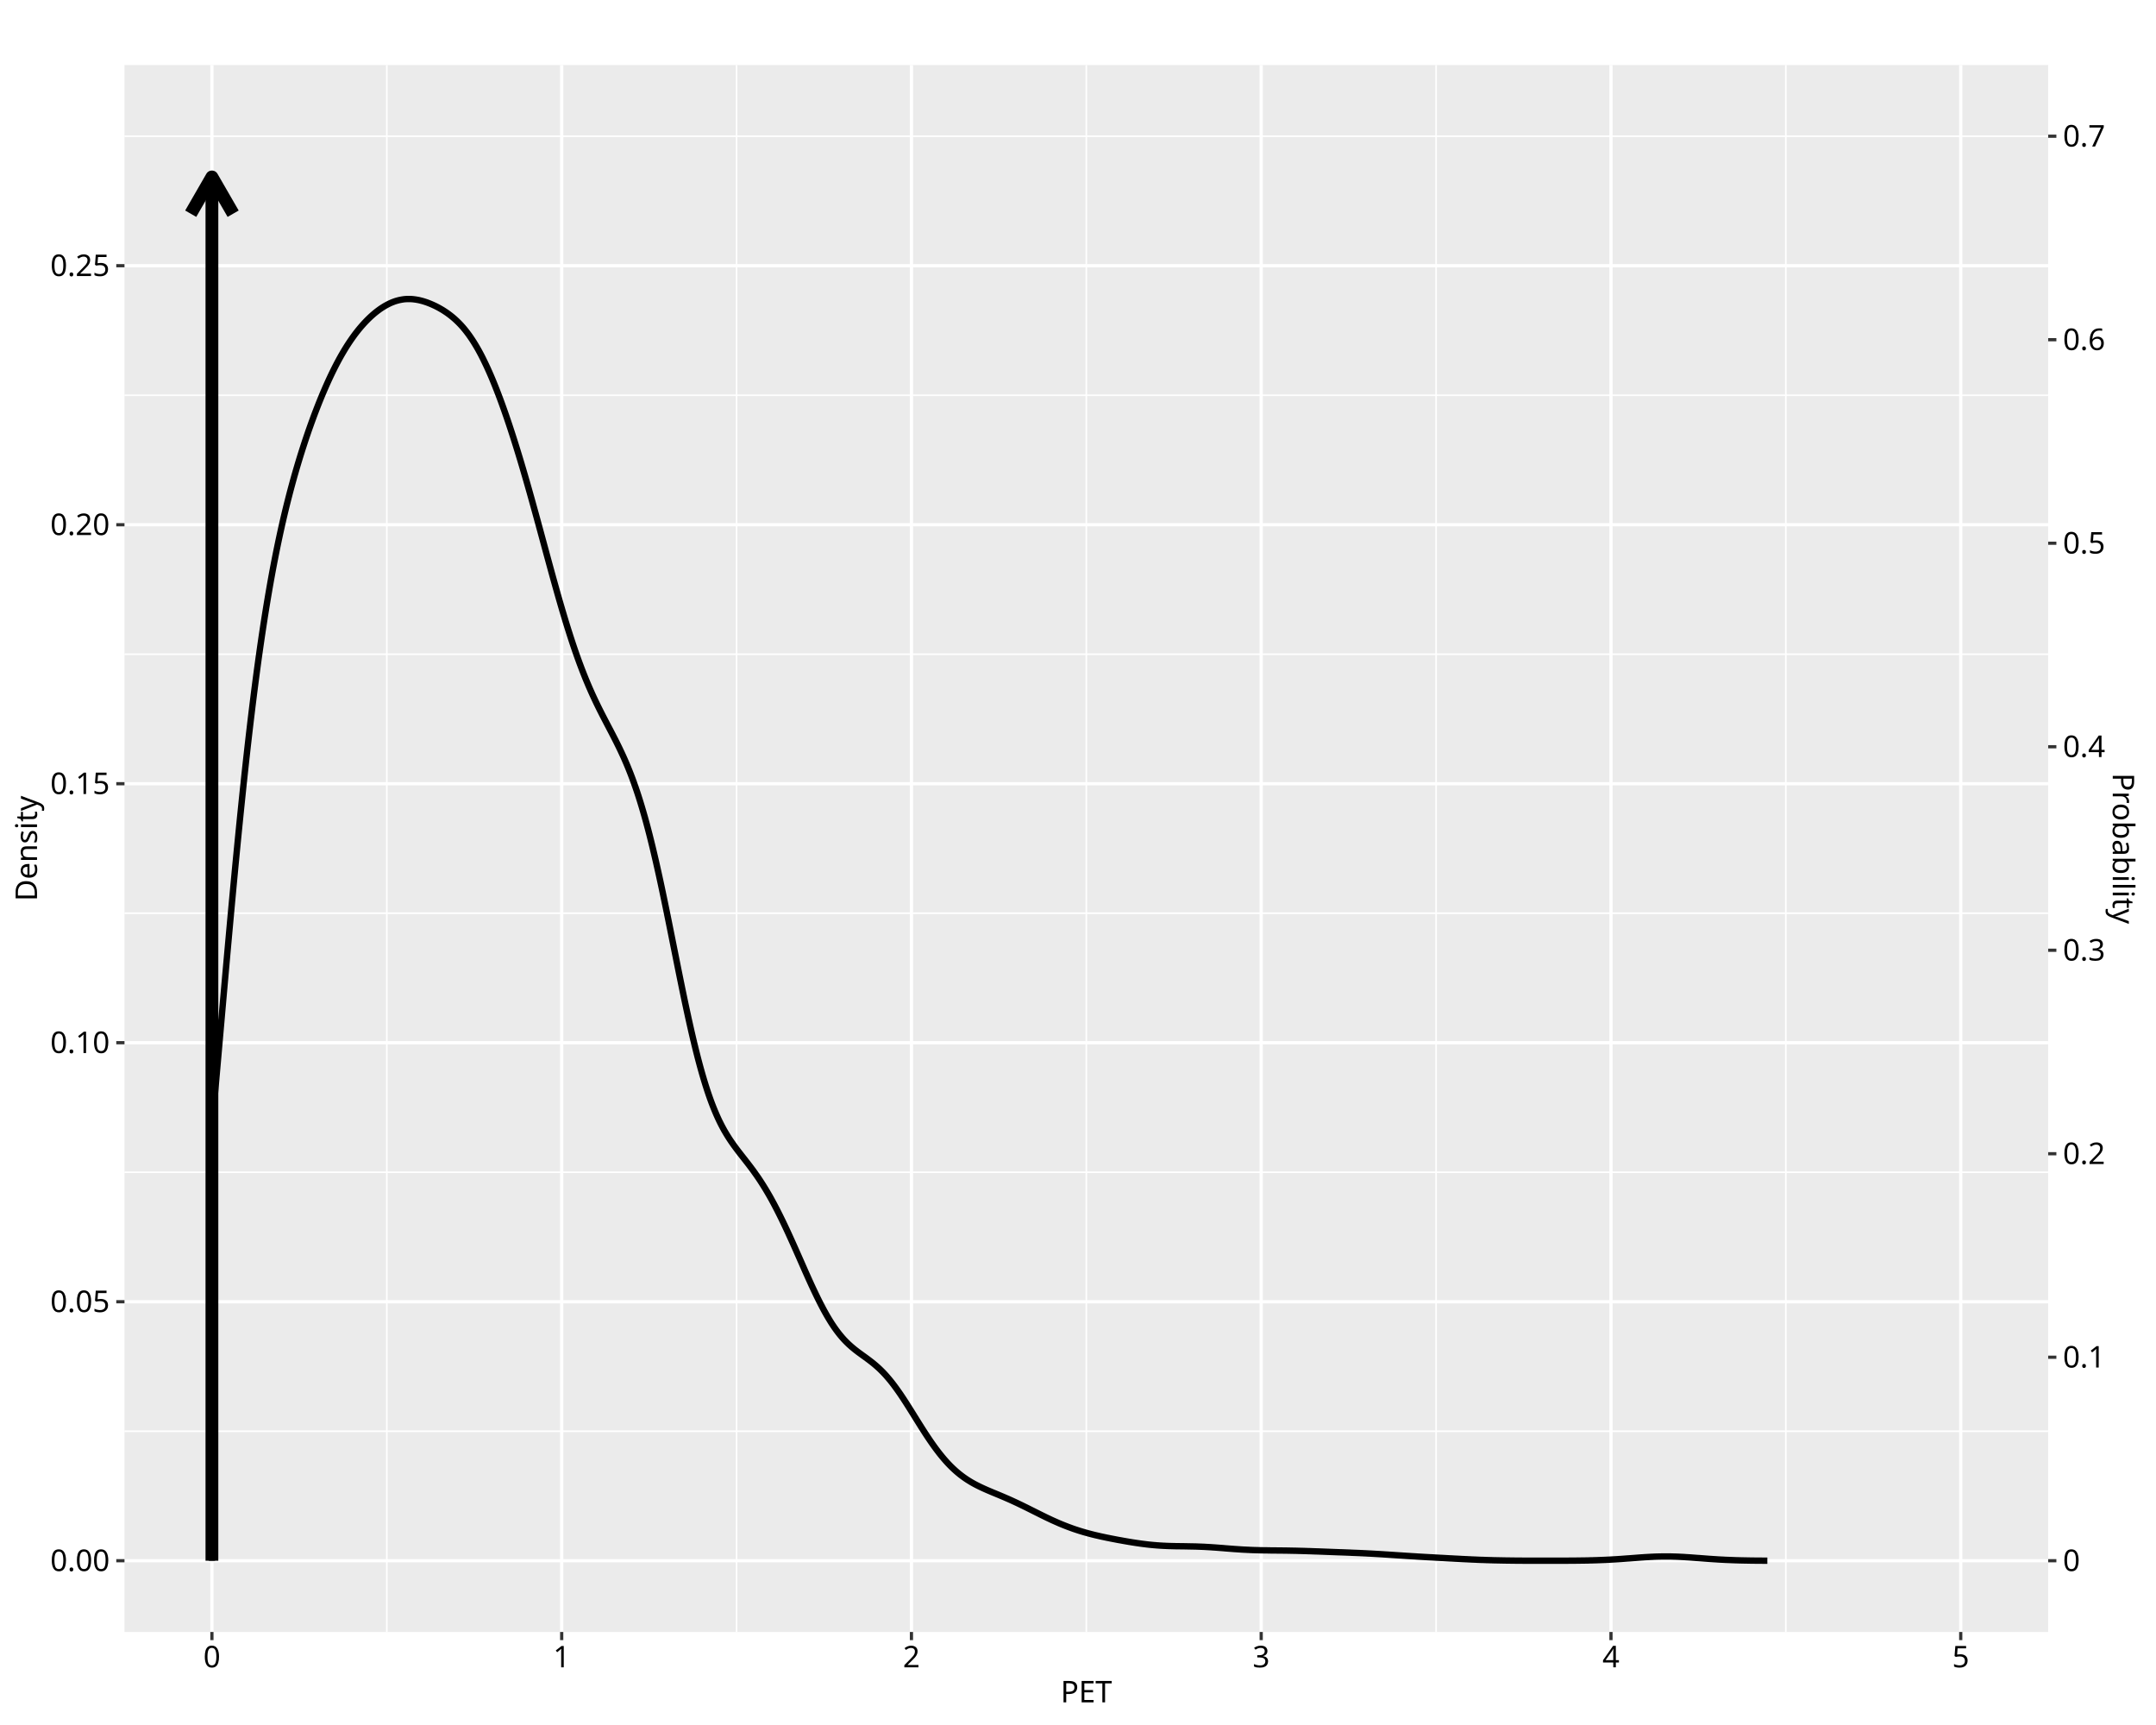
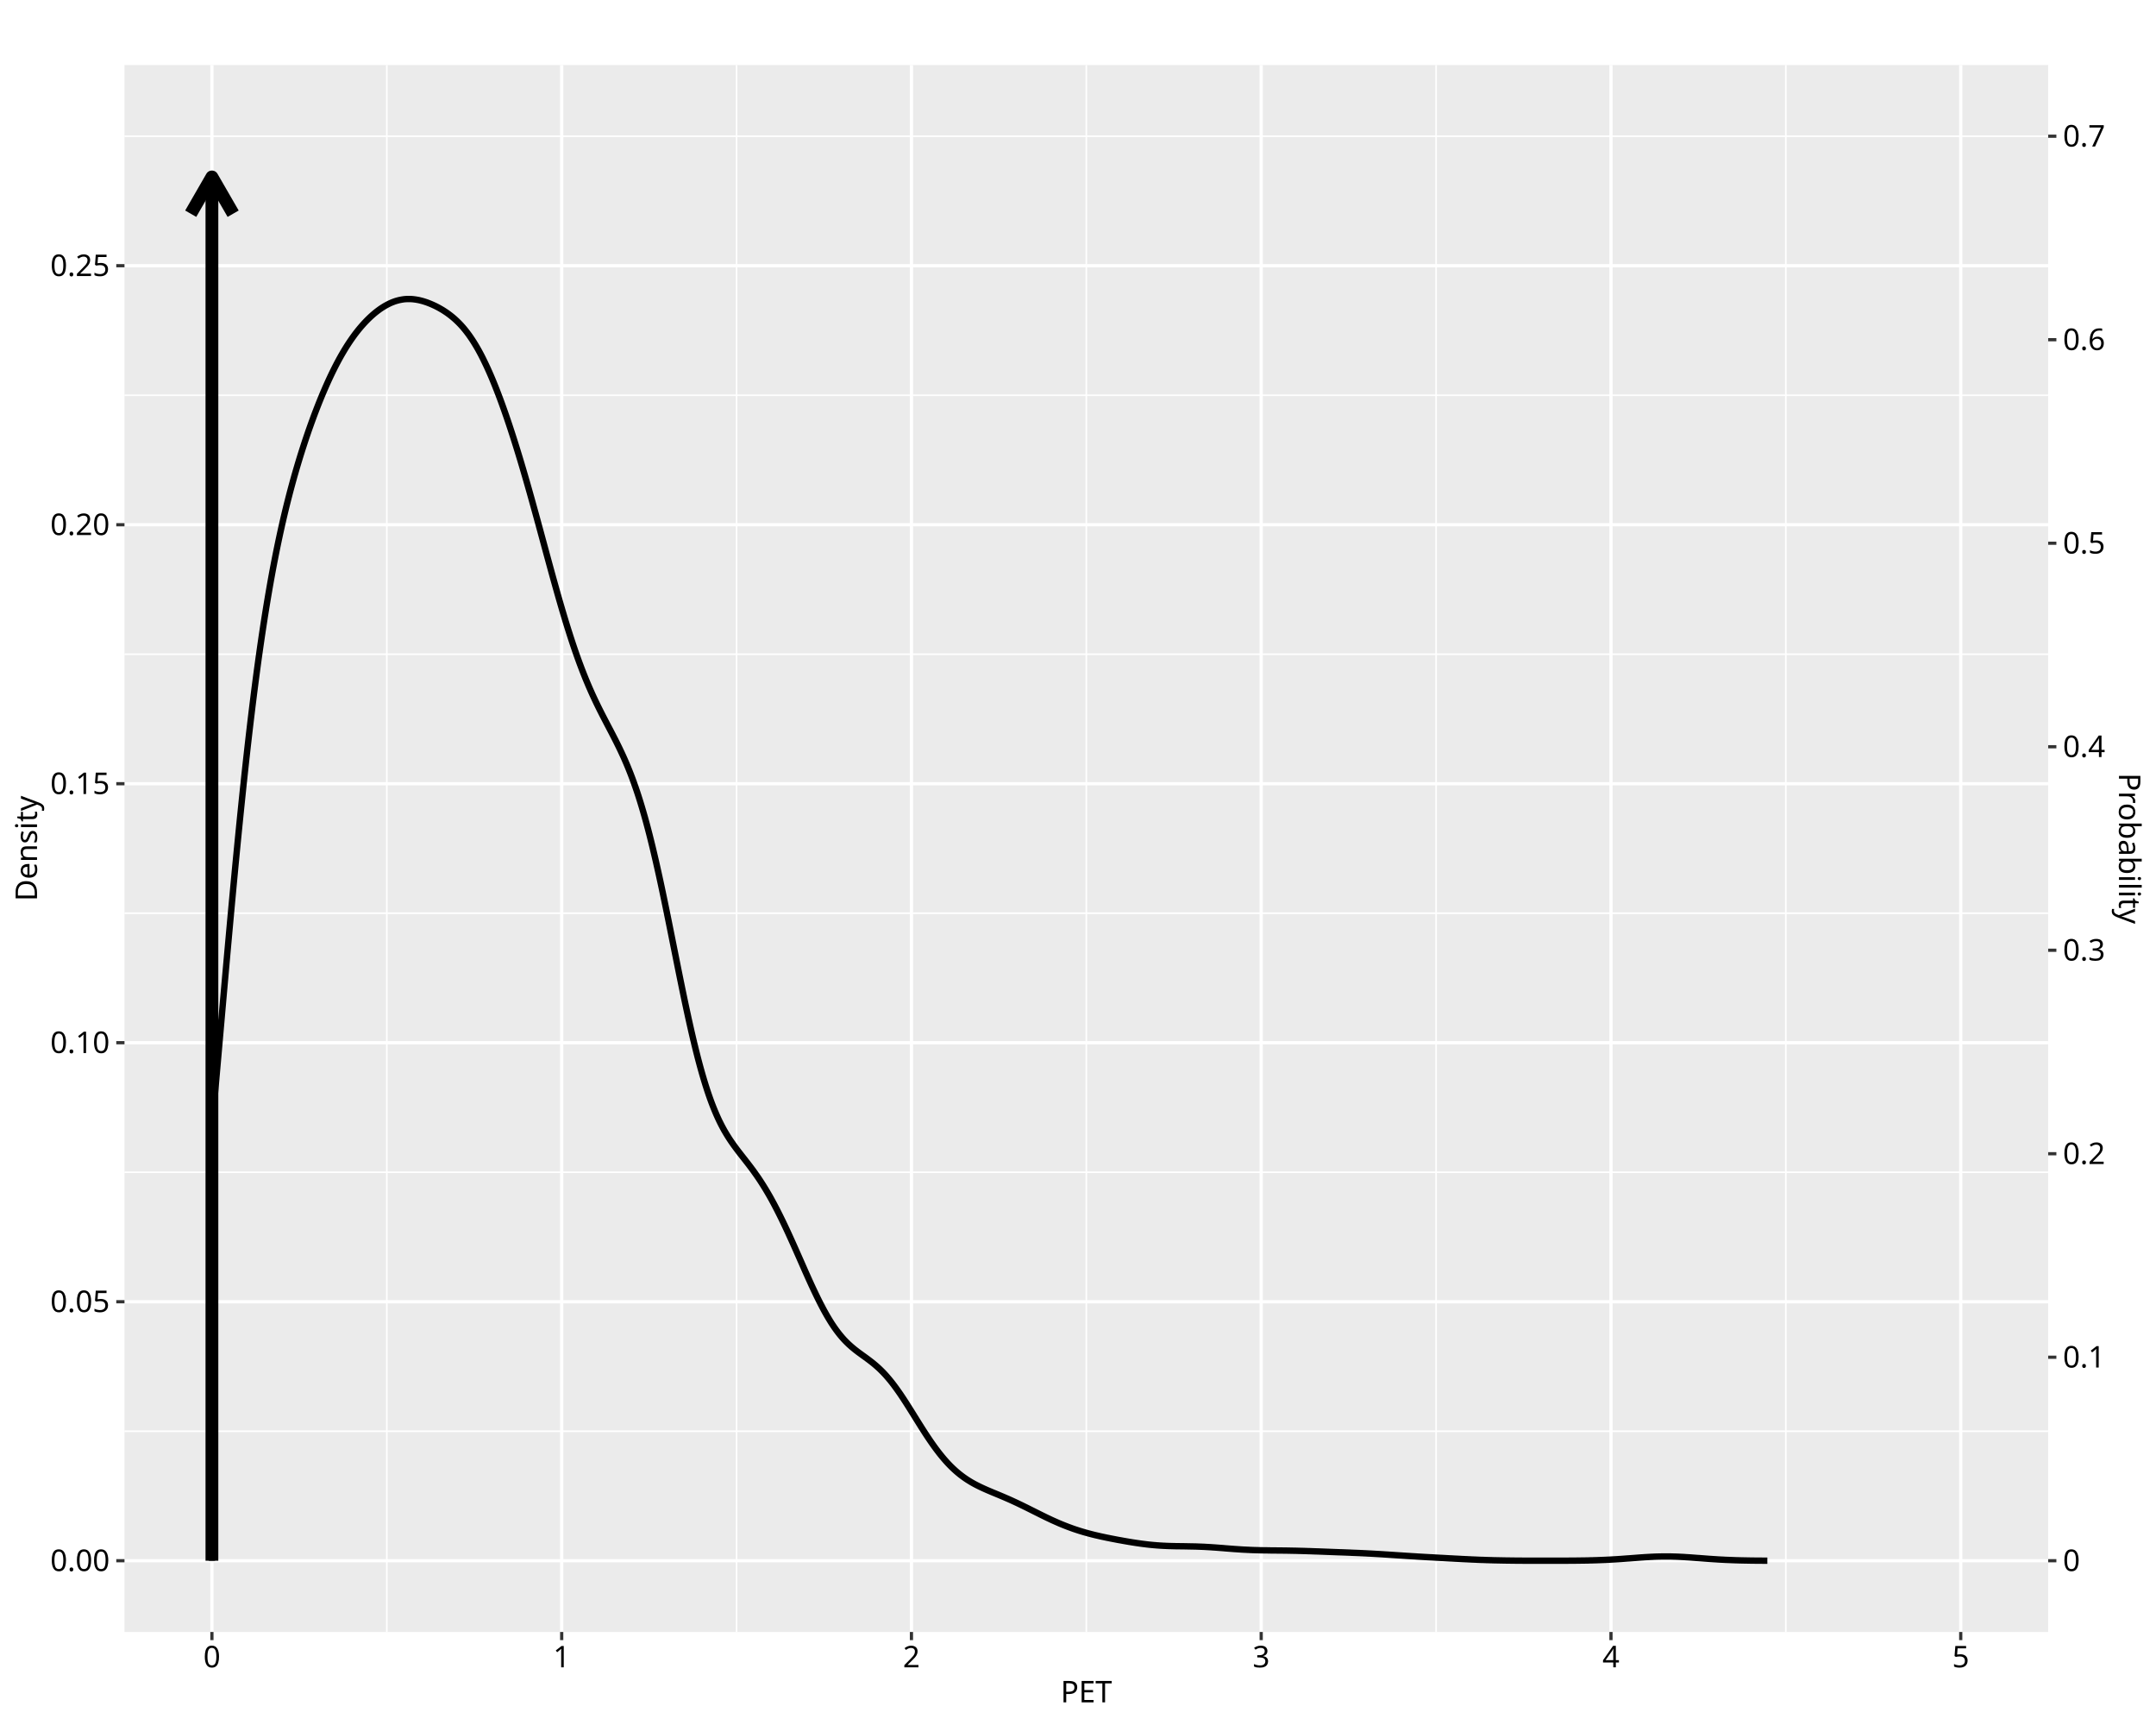
<svg xmlns="http://www.w3.org/2000/svg" class="svglite" data-engine-version="2.0" width="720.00pt" height="576.00pt" viewBox="0 0 720.00 576.00">
  <defs>
    <style type="text/css">
    .svglite line, .svglite polyline, .svglite polygon, .svglite path, .svglite rect, .svglite circle {
      fill: none;
      stroke: #000000;
      stroke-linecap: round;
      stroke-linejoin: round;
      stroke-miterlimit: 10.00;
    }
  </style>
  </defs>
  <rect width="100%" height="100%" style="stroke: none; fill: #FFFFFF;" />
  <defs>
    <clipPath id="cpMC4wMHw3MjAuMDB8MC4wMHw1NzYuMDA=">
      <rect x="0.00" y="0.00" width="720.00" height="576.00" />
    </clipPath>
  </defs>
  <g clip-path="url(#cpMC4wMHw3MjAuMDB8MC4wMHw1NzYuMDA=)">
    <rect x="0.00" y="0.00" width="720.00" height="576.00" style="stroke-width: 1.07; stroke: #FFFFFF; fill: #FFFFFF;" />
  </g>
  <defs>
    <clipPath id="cpNDEuNTd8NjgzLjk5fDIxLjcxfDU0NC45Mw==">
      <rect x="41.57" y="21.71" width="642.42" height="523.22" />
    </clipPath>
  </defs>
  <g clip-path="url(#cpNDEuNTd8NjgzLjk5fDIxLjcxfDU0NC45Mw==)">
    <rect x="41.57" y="21.71" width="642.42" height="523.22" style="stroke-width: 1.07; stroke: none; fill: #EBEBEB;" />
    <polyline points="41.57,477.91 683.99,477.91 " style="stroke-width: 0.53; stroke: #FFFFFF; stroke-linecap: butt;" />
    <polyline points="41.57,391.43 683.99,391.43 " style="stroke-width: 0.53; stroke: #FFFFFF; stroke-linecap: butt;" />
    <polyline points="41.57,304.94 683.99,304.94 " style="stroke-width: 0.53; stroke: #FFFFFF; stroke-linecap: butt;" />
    <polyline points="41.57,218.46 683.99,218.46 " style="stroke-width: 0.53; stroke: #FFFFFF; stroke-linecap: butt;" />
    <polyline points="41.57,131.97 683.99,131.97 " style="stroke-width: 0.53; stroke: #FFFFFF; stroke-linecap: butt;" />
    <polyline points="41.57,45.49 683.99,45.49 " style="stroke-width: 0.53; stroke: #FFFFFF; stroke-linecap: butt;" />
    <polyline points="129.17,544.93 129.17,21.71 " style="stroke-width: 0.53; stroke: #FFFFFF; stroke-linecap: butt;" />
    <polyline points="245.98,544.93 245.98,21.71 " style="stroke-width: 0.53; stroke: #FFFFFF; stroke-linecap: butt;" />
    <polyline points="362.78,544.93 362.78,21.71 " style="stroke-width: 0.53; stroke: #FFFFFF; stroke-linecap: butt;" />
    <polyline points="479.58,544.93 479.58,21.71 " style="stroke-width: 0.53; stroke: #FFFFFF; stroke-linecap: butt;" />
    <polyline points="596.39,544.93 596.39,21.71 " style="stroke-width: 0.53; stroke: #FFFFFF; stroke-linecap: butt;" />
    <polyline points="41.57,521.15 683.99,521.15 " style="stroke-width: 1.07; stroke: #FFFFFF; stroke-linecap: butt;" />
    <polyline points="41.57,434.67 683.99,434.67 " style="stroke-width: 1.07; stroke: #FFFFFF; stroke-linecap: butt;" />
    <polyline points="41.57,348.18 683.99,348.18 " style="stroke-width: 1.07; stroke: #FFFFFF; stroke-linecap: butt;" />
    <polyline points="41.57,261.70 683.99,261.70 " style="stroke-width: 1.07; stroke: #FFFFFF; stroke-linecap: butt;" />
    <polyline points="41.57,175.22 683.99,175.22 " style="stroke-width: 1.07; stroke: #FFFFFF; stroke-linecap: butt;" />
    <polyline points="41.57,88.73 683.99,88.73 " style="stroke-width: 1.07; stroke: #FFFFFF; stroke-linecap: butt;" />
    <polyline points="70.77,544.93 70.77,21.71 " style="stroke-width: 1.07; stroke: #FFFFFF; stroke-linecap: butt;" />
    <polyline points="187.58,544.93 187.58,21.71 " style="stroke-width: 1.07; stroke: #FFFFFF; stroke-linecap: butt;" />
    <polyline points="304.38,544.93 304.38,21.71 " style="stroke-width: 1.07; stroke: #FFFFFF; stroke-linecap: butt;" />
    <polyline points="421.18,544.93 421.18,21.71 " style="stroke-width: 1.07; stroke: #FFFFFF; stroke-linecap: butt;" />
    <polyline points="537.99,544.93 537.99,21.71 " style="stroke-width: 1.07; stroke: #FFFFFF; stroke-linecap: butt;" />
    <polyline points="654.79,544.93 654.79,21.71 " style="stroke-width: 1.07; stroke: #FFFFFF; stroke-linecap: butt;" />
    <polyline points="70.77,521.15 70.77,376.66 71.29,370.81 71.81,364.92 72.33,359.01 72.85,353.08 73.37,347.15 73.89,341.21 74.41,335.29 74.93,329.39 75.45,323.52 75.97,317.69 76.49,311.92 77.01,306.20 77.53,300.54 78.05,294.96 78.57,289.46 79.09,284.05 79.61,278.74 80.13,273.52 80.65,268.41 81.17,263.40 81.69,258.50 82.21,253.71 82.73,249.05 83.25,244.51 83.77,240.10 84.29,235.80 84.81,231.62 85.33,227.56 85.85,223.62 86.37,219.79 86.89,216.10 87.41,212.53 87.93,209.07 88.45,205.71 88.97,202.47 89.49,199.33 90.01,196.29 90.53,193.35 91.05,190.51 91.57,187.77 92.09,185.12 92.61,182.55 93.13,180.06 93.65,177.65 94.17,175.31 94.69,173.04 95.21,170.84 95.73,168.71 96.25,166.64 96.77,164.62 97.29,162.66 97.81,160.75 98.33,158.88 98.85,157.07 99.37,155.30 99.89,153.57 100.41,151.88 100.93,150.23 101.45,148.62 101.97,147.03 102.49,145.49 103.01,143.97 103.53,142.49 104.05,141.04 104.57,139.62 105.09,138.22 105.61,136.86 106.13,135.52 106.65,134.21 107.17,132.93 107.69,131.67 108.21,130.45 108.73,129.25 109.25,128.08 109.77,126.93 110.29,125.81 110.81,124.72 111.33,123.66 111.85,122.62 112.37,121.61 112.89,120.63 113.41,119.67 113.93,118.74 114.45,117.84 114.97,116.96 115.49,116.11 116.01,115.29 116.53,114.49 117.05,113.72 117.57,112.97 118.09,112.24 118.61,111.53 119.13,110.86 119.65,110.20 120.17,109.57 120.69,108.96 121.21,108.37 121.73,107.80 122.25,107.25 122.77,106.72 123.29,106.21 123.81,105.72 124.33,105.25 124.85,104.80 125.37,104.37 125.89,103.96 126.41,103.57 126.93,103.19 127.45,102.84 127.97,102.51 128.49,102.19 129.01,101.90 129.53,101.62 130.05,101.36 130.57,101.12 131.09,100.91 131.61,100.71 132.13,100.53 132.65,100.38 133.17,100.24 133.69,100.13 134.21,100.03 134.73,99.95 135.25,99.89 135.77,99.86 136.29,99.84 136.81,99.84 137.33,99.86 137.85,99.90 138.37,99.96 138.89,100.03 139.41,100.12 139.93,100.22 140.45,100.35 140.97,100.48 141.49,100.63 142.01,100.80 142.53,100.97 143.05,101.17 143.57,101.37 144.09,101.59 144.61,101.82 145.13,102.06 145.65,102.31 146.17,102.58 146.69,102.86 147.21,103.16 147.73,103.46 148.25,103.79 148.77,104.13 149.29,104.48 149.81,104.86 150.33,105.25 150.85,105.66 151.37,106.09 151.89,106.54 152.41,107.02 152.93,107.52 153.45,108.04 153.97,108.59 154.49,109.17 155.01,109.78 155.53,110.42 156.05,111.09 156.57,111.79 157.09,112.53 157.61,113.30 158.13,114.10 158.65,114.94 159.17,115.81 159.69,116.71 160.21,117.66 160.73,118.64 161.25,119.66 161.76,120.71 162.28,121.79 162.80,122.91 163.32,124.06 163.84,125.25 164.36,126.47 164.88,127.73 165.40,129.02 165.92,130.34 166.44,131.69 166.96,133.06 167.48,134.47 168.00,135.91 168.52,137.38 169.04,138.87 169.56,140.39 170.08,141.94 170.60,143.52 171.12,145.12 171.64,146.74 172.16,148.39 172.68,150.06 173.20,151.76 173.72,153.47 174.24,155.21 174.76,156.97 175.28,158.75 175.80,160.55 176.32,162.37 176.84,164.20 177.36,166.05 177.88,167.92 178.40,169.80 178.92,171.68 179.44,173.58 179.96,175.49 180.48,177.40 181.00,179.32 181.52,181.24 182.04,183.16 182.56,185.08 183.08,186.99 183.60,188.90 184.12,190.80 184.64,192.69 185.16,194.56 185.68,196.42 186.20,198.27 186.72,200.09 187.24,201.89 187.76,203.67 188.28,205.42 188.80,207.15 189.32,208.84 189.84,210.51 190.36,212.14 190.88,213.74 191.40,215.31 191.92,216.85 192.44,218.35 192.96,219.81 193.48,221.24 194.00,222.63 194.52,223.99 195.04,225.31 195.56,226.61 196.08,227.86 196.60,229.09 197.12,230.28 197.64,231.45 198.16,232.59 198.68,233.70 199.20,234.79 199.72,235.86 200.24,236.91 200.76,237.94 201.28,238.96 201.80,239.96 202.32,240.96 202.84,241.96 203.36,242.95 203.88,243.94 204.40,244.94 204.92,245.95 205.44,246.96 205.96,248.00 206.48,249.05 207.00,250.12 207.52,251.22 208.04,252.34 208.56,253.50 209.08,254.70 209.60,255.93 210.12,257.21 210.64,258.53 211.16,259.90 211.68,261.32 212.20,262.79 212.72,264.31 213.24,265.90 213.76,267.54 214.28,269.25 214.80,271.01 215.32,272.83 215.84,274.71 216.36,276.66 216.88,278.66 217.40,280.74 217.92,282.86 218.44,285.05 218.96,287.28 219.48,289.57 220.00,291.91 220.52,294.29 221.04,296.72 221.56,299.19 222.08,301.69 222.60,304.22 223.12,306.78 223.64,309.36 224.16,311.95 224.68,314.55 225.20,317.15 225.72,319.75 226.24,322.35 226.76,324.93 227.28,327.50 227.80,330.04 228.32,332.55 228.84,335.03 229.36,337.46 229.88,339.85 230.40,342.19 230.92,344.49 231.44,346.72 231.96,348.90 232.48,351.01 233.00,353.06 233.52,355.04 234.04,356.95 234.56,358.78 235.08,360.55 235.60,362.25 236.12,363.87 236.64,365.43 237.16,366.91 237.68,368.32 238.20,369.66 238.72,370.94 239.24,372.16 239.76,373.32 240.28,374.42 240.80,375.46 241.32,376.45 241.84,377.40 242.36,378.29 242.88,379.15 243.40,379.98 243.92,380.77 244.44,381.53 244.96,382.27 245.48,382.98 246.00,383.68 246.52,384.37 247.04,385.04 247.56,385.71 248.08,386.37 248.60,387.03 249.12,387.70 249.64,388.36 250.16,389.04 250.68,389.73 251.20,390.42 251.72,391.13 252.24,391.86 252.76,392.60 253.28,393.35 253.80,394.13 254.32,394.93 254.84,395.75 255.36,396.59 255.88,397.44 256.40,398.32 256.92,399.22 257.44,400.14 257.96,401.09 258.48,402.05 259.00,403.04 259.52,404.04 260.04,405.07 260.56,406.11 261.08,407.17 261.60,408.24 262.12,409.34 262.64,410.44 263.16,411.56 263.68,412.70 264.20,413.84 264.72,414.99 265.24,416.16 265.76,417.32 266.28,418.50 266.80,419.67 267.32,420.85 267.84,422.03 268.36,423.21 268.87,424.38 269.39,425.54 269.91,426.70 270.43,427.85 270.95,428.99 271.47,430.11 271.99,431.21 272.51,432.30 273.03,433.37 273.55,434.42 274.07,435.44 274.59,436.44 275.11,437.42 275.63,438.36 276.15,439.28 276.67,440.16 277.19,441.02 277.71,441.85 278.23,442.64 278.75,443.40 279.27,444.13 279.79,444.82 280.31,445.49 280.83,446.12 281.35,446.73 281.87,447.31 282.39,447.85 282.91,448.37 283.43,448.87 283.95,449.34 284.47,449.80 284.99,450.23 285.51,450.66 286.03,451.06 286.55,451.46 287.07,451.84 287.59,452.22 288.11,452.60 288.63,452.97 289.15,453.35 289.67,453.73 290.19,454.12 290.71,454.52 291.23,454.92 291.75,455.34 292.27,455.78 292.79,456.23 293.31,456.69 293.83,457.18 294.35,457.69 294.87,458.21 295.39,458.76 295.91,459.33 296.43,459.93 296.95,460.54 297.47,461.17 297.99,461.83 298.51,462.51 299.03,463.21 299.55,463.93 300.07,464.66 300.59,465.41 301.11,466.18 301.63,466.96 302.15,467.76 302.67,468.56 303.19,469.38 303.71,470.20 304.23,471.03 304.75,471.86 305.27,472.70 305.79,473.53 306.31,474.37 306.83,475.20 307.35,476.03 307.87,476.85 308.39,477.66 308.91,478.47 309.43,479.27 309.95,480.05 310.47,480.82 310.99,481.58 311.51,482.32 312.03,483.05 312.55,483.76 313.07,484.45 313.59,485.13 314.11,485.78 314.63,486.42 315.15,487.04 315.67,487.64 316.19,488.22 316.71,488.78 317.23,489.32 317.75,489.84 318.27,490.34 318.79,490.82 319.31,491.29 319.83,491.73 320.35,492.16 320.87,492.57 321.39,492.96 321.91,493.34 322.43,493.70 322.95,494.05 323.47,494.38 323.99,494.70 324.51,495.01 325.03,495.30 325.55,495.59 326.07,495.86 326.59,496.12 327.11,496.38 327.63,496.63 328.15,496.87 328.67,497.11 329.19,497.34 329.71,497.57 330.23,497.79 330.75,498.01 331.27,498.23 331.79,498.45 332.31,498.66 332.83,498.88 333.35,499.09 333.87,499.31 334.39,499.53 334.91,499.75 335.43,499.97 335.95,500.20 336.47,500.42 336.99,500.65 337.51,500.88 338.03,501.12 338.55,501.36 339.07,501.60 339.59,501.84 340.11,502.09 340.63,502.34 341.15,502.59 341.67,502.84 342.19,503.10 342.71,503.35 343.23,503.61 343.75,503.87 344.27,504.13 344.79,504.39 345.31,504.65 345.83,504.91 346.35,505.17 346.87,505.43 347.39,505.69 347.91,505.95 348.43,506.20 348.95,506.46 349.47,506.71 349.99,506.96 350.51,507.20 351.03,507.45 351.55,507.69 352.07,507.92 352.59,508.15 353.11,508.38 353.63,508.61 354.15,508.83 354.67,509.04 355.19,509.25 355.71,509.46 356.23,509.66 356.75,509.86 357.27,510.05 357.79,510.24 358.31,510.43 358.83,510.61 359.35,510.78 359.87,510.95 360.39,511.12 360.91,511.28 361.43,511.44 361.95,511.59 362.47,511.74 362.99,511.88 363.51,512.03 364.03,512.16 364.55,512.30 365.07,512.43 365.59,512.56 366.11,512.68 366.63,512.80 367.15,512.92 367.67,513.04 368.19,513.15 368.71,513.26 369.23,513.37 369.75,513.48 370.27,513.58 370.79,513.69 371.31,513.79 371.83,513.89 372.35,513.99 372.87,514.09 373.39,514.19 373.91,514.28 374.43,514.37 374.95,514.47 375.47,514.56 375.99,514.65 376.50,514.74 377.02,514.83 377.54,514.91 378.06,515.00 378.58,515.08 379.10,515.16 379.62,515.24 380.14,515.31 380.66,515.39 381.18,515.46 381.70,515.53 382.22,515.59 382.74,515.66 383.26,515.72 383.78,515.78 384.30,515.83 384.82,515.88 385.34,515.93 385.86,515.97 386.38,516.02 386.90,516.05 387.42,516.09 387.94,516.12 388.46,516.15 388.98,516.17 389.50,516.20 390.02,516.22 390.54,516.24 391.06,516.25 391.58,516.26 392.10,516.28 392.62,516.29 393.14,516.30 393.66,516.30 394.18,516.31 394.70,516.32 395.22,516.32 395.74,516.33 396.26,516.34 396.78,516.35 397.30,516.36 397.82,516.37 398.34,516.38 398.86,516.39 399.38,516.40 399.90,516.42 400.42,516.44 400.94,516.46 401.46,516.48 401.98,516.50 402.50,516.53 403.02,516.56 403.54,516.59 404.06,516.62 404.58,516.65 405.10,516.69 405.62,516.72 406.14,516.76 406.66,516.80 407.18,516.84 407.70,516.88 408.22,516.92 408.74,516.96 409.26,517.01 409.78,517.05 410.30,517.09 410.82,517.13 411.34,517.17 411.86,517.21 412.38,517.25 412.90,517.28 413.42,517.32 413.94,517.35 414.46,517.39 414.98,517.42 415.50,517.45 416.02,517.47 416.54,517.50 417.06,517.52 417.58,517.55 418.10,517.57 418.62,517.59 419.14,517.60 419.66,517.62 420.18,517.63 420.70,517.65 421.22,517.66 421.74,517.67 422.26,517.68 422.78,517.68 423.30,517.69 423.82,517.70 424.34,517.71 424.86,517.71 425.38,517.72 425.90,517.72 426.42,517.73 426.94,517.73 427.46,517.74 427.98,517.74 428.50,517.75 429.02,517.76 429.54,517.76 430.06,517.77 430.58,517.78 431.10,517.79 431.62,517.80 432.14,517.81 432.66,517.82 433.18,517.83 433.70,517.85 434.22,517.86 434.74,517.87 435.26,517.89 435.78,517.90 436.30,517.92 436.82,517.94 437.34,517.95 437.86,517.97 438.38,517.99 438.90,518.01 439.42,518.03 439.94,518.04 440.46,518.06 440.98,518.08 441.50,518.10 442.02,518.12 442.54,518.14 443.06,518.16 443.58,518.18 444.10,518.20 444.62,518.22 445.14,518.24 445.66,518.26 446.18,518.28 446.70,518.30 447.22,518.32 447.74,518.33 448.26,518.35 448.78,518.37 449.30,518.39 449.82,518.41 450.34,518.43 450.86,518.45 451.38,518.48 451.90,518.50 452.42,518.52 452.94,518.54 453.46,518.56 453.98,518.58 454.50,518.61 455.02,518.63 455.54,518.66 456.06,518.68 456.58,518.71 457.10,518.74 457.62,518.76 458.14,518.79 458.66,518.82 459.18,518.85 459.70,518.88 460.22,518.91 460.74,518.94 461.26,518.97 461.78,519.00 462.30,519.04 462.82,519.07 463.34,519.10 463.86,519.14 464.38,519.17 464.90,519.21 465.42,519.24 465.94,519.28 466.46,519.31 466.98,519.35 467.50,519.38 468.02,519.41 468.54,519.45 469.06,519.48 469.58,519.52 470.10,519.55 470.62,519.58 471.14,519.62 471.66,519.65 472.18,519.68 472.70,519.71 473.22,519.75 473.74,519.78 474.26,519.81 474.78,519.84 475.30,519.87 475.82,519.90 476.34,519.93 476.86,519.96 477.38,519.99 477.90,520.01 478.42,520.04 478.94,520.07 479.46,520.10 479.98,520.13 480.50,520.16 481.02,520.19 481.54,520.21 482.06,520.24 482.58,520.27 483.10,520.30 483.62,520.33 484.13,520.36 484.65,520.38 485.17,520.41 485.69,520.44 486.21,520.47 486.73,520.49 487.25,520.52 487.77,520.55 488.29,520.58 488.81,520.60 489.33,520.63 489.85,520.65 490.37,520.68 490.89,520.70 491.41,520.73 491.93,520.75 492.45,520.77 492.97,520.79 493.49,520.82 494.01,520.84 494.53,520.86 495.05,520.87 495.57,520.89 496.09,520.91 496.61,520.93 497.13,520.94 497.65,520.96 498.17,520.97 498.69,520.99 499.21,521.00 499.73,521.01 500.25,521.02 500.77,521.03 501.29,521.04 501.81,521.05 502.33,521.06 502.85,521.07 503.37,521.08 503.89,521.08 504.41,521.09 504.93,521.10 505.45,521.10 505.97,521.11 506.49,521.11 507.01,521.12 507.53,521.12 508.05,521.12 508.57,521.13 509.09,521.13 509.61,521.13 510.13,521.13 510.65,521.14 511.17,521.14 511.69,521.14 512.21,521.14 512.73,521.14 513.25,521.14 513.77,521.14 514.29,521.14 514.81,521.14 515.33,521.14 515.85,521.14 516.37,521.14 516.89,521.14 517.41,521.14 517.93,521.14 518.45,521.14 518.97,521.14 519.49,521.14 520.01,521.14 520.53,521.14 521.05,521.14 521.57,521.14 522.09,521.14 522.61,521.13 523.13,521.13 523.65,521.13 524.17,521.12 524.69,521.12 525.21,521.12 525.73,521.11 526.25,521.11 526.77,521.10 527.29,521.10 527.81,521.09 528.33,521.08 528.85,521.07 529.37,521.07 529.89,521.06 530.41,521.05 530.93,521.03 531.45,521.02 531.97,521.01 532.49,520.99 533.01,520.98 533.53,520.96 534.05,520.94 534.57,520.92 535.09,520.90 535.61,520.88 536.13,520.86 536.65,520.83 537.17,520.81 537.69,520.78 538.21,520.75 538.73,520.72 539.25,520.69 539.77,520.66 540.29,520.63 540.81,520.59 541.33,520.56 541.85,520.52 542.37,520.48 542.89,520.44 543.41,520.40 543.93,520.37 544.45,520.33 544.97,520.29 545.49,520.25 546.01,520.21 546.53,520.17 547.05,520.13 547.57,520.09 548.09,520.05 548.61,520.02 549.13,519.98 549.65,519.95 550.17,519.92 550.69,519.89 551.21,519.86 551.73,519.84 552.25,519.81 552.77,519.79 553.29,519.77 553.81,519.76 554.33,519.75 554.85,519.74 555.37,519.73 555.89,519.73 556.41,519.73 556.93,519.73 557.45,519.73 557.97,519.74 558.49,519.75 559.01,519.77 559.53,519.78 560.05,519.80 560.57,519.82 561.09,519.85 561.61,519.87 562.13,519.90 562.65,519.93 563.17,519.97 563.69,520.00 564.21,520.03 564.73,520.07 565.25,520.11 565.77,520.15 566.29,520.19 566.81,520.23 567.33,520.26 567.85,520.30 568.37,520.34 568.89,520.38 569.41,520.42 569.93,520.46 570.45,520.50 570.97,520.54 571.49,520.57 572.01,520.61 572.53,520.64 573.05,520.67 573.57,520.71 574.09,520.74 574.61,520.77 575.13,520.79 575.65,520.82 576.17,520.85 576.69,520.87 577.21,520.89 577.73,520.91 578.25,520.93 578.77,520.95 579.29,520.97 579.81,520.99 580.33,521.00 580.85,521.02 581.37,521.03 581.89,521.04 582.41,521.05 582.93,521.06 583.45,521.07 583.97,521.08 584.49,521.09 585.01,521.09 585.53,521.10 586.05,521.11 586.57,521.11 587.09,521.12 587.61,521.12 588.13,521.12 588.65,521.13 589.17,521.13 589.69,521.13 590.21,521.13 " style="stroke-width: 2.13; stroke-linecap: butt;" />
    <line x1="70.77" y1="521.15" x2="70.77" y2="59.08" style="stroke-width: 4.27; stroke-linecap: butt;" />
    <polyline points="77.86,71.36 70.77,59.08 63.69,71.36 " style="stroke-width: 4.27; stroke-linecap: butt;" />
  </g>
  <g clip-path="url(#cpMC4wMHw3MjAuMDB8MC4wMHw1NzYuMDA=)">
    <text x="36.64" y="524.59" text-anchor="end" style="font-size: 10.00px; font-family: sans;" textLength="19.46px" lengthAdjust="spacingAndGlyphs">0.00</text>
    <text x="36.64" y="438.11" text-anchor="end" style="font-size: 10.00px; font-family: sans;" textLength="19.46px" lengthAdjust="spacingAndGlyphs">0.05</text>
    <text x="36.64" y="351.62" text-anchor="end" style="font-size: 10.00px; font-family: sans;" textLength="19.46px" lengthAdjust="spacingAndGlyphs">0.10</text>
    <text x="36.64" y="265.14" text-anchor="end" style="font-size: 10.00px; font-family: sans;" textLength="19.46px" lengthAdjust="spacingAndGlyphs">0.15</text>
    <text x="36.64" y="178.66" text-anchor="end" style="font-size: 10.00px; font-family: sans;" textLength="19.46px" lengthAdjust="spacingAndGlyphs">0.20</text>
    <text x="36.64" y="92.17" text-anchor="end" style="font-size: 10.00px; font-family: sans;" textLength="19.46px" lengthAdjust="spacingAndGlyphs">0.25</text>
    <polyline points="38.83,521.15 41.57,521.15 " style="stroke-width: 1.07; stroke: #333333; stroke-linecap: butt;" />
    <polyline points="38.83,434.67 41.57,434.67 " style="stroke-width: 1.07; stroke: #333333; stroke-linecap: butt;" />
    <polyline points="38.83,348.18 41.57,348.18 " style="stroke-width: 1.07; stroke: #333333; stroke-linecap: butt;" />
    <polyline points="38.83,261.70 41.57,261.70 " style="stroke-width: 1.07; stroke: #333333; stroke-linecap: butt;" />
    <polyline points="38.83,175.22 41.57,175.22 " style="stroke-width: 1.07; stroke: #333333; stroke-linecap: butt;" />
    <polyline points="38.83,88.73 41.57,88.73 " style="stroke-width: 1.07; stroke: #333333; stroke-linecap: butt;" />
-     <polyline points="683.99,521.15 686.73,521.15 " style="stroke-width: 1.07; stroke: #333333; stroke-linecap: butt;" />
-     <polyline points="683.99,453.20 686.73,453.20 " style="stroke-width: 1.07; stroke: #333333; stroke-linecap: butt;" />
-     <polyline points="683.99,385.25 686.73,385.25 " style="stroke-width: 1.07; stroke: #333333; stroke-linecap: butt;" />
-     <polyline points="683.99,317.30 686.73,317.30 " style="stroke-width: 1.07; stroke: #333333; stroke-linecap: butt;" />
-     <polyline points="683.99,249.35 686.73,249.35 " style="stroke-width: 1.07; stroke: #333333; stroke-linecap: butt;" />
-     <polyline points="683.99,181.39 686.73,181.39 " style="stroke-width: 1.07; stroke: #333333; stroke-linecap: butt;" />
-     <polyline points="683.99,113.44 686.73,113.44 " style="stroke-width: 1.07; stroke: #333333; stroke-linecap: butt;" />
-     <polyline points="683.99,45.49 686.73,45.49 " style="stroke-width: 1.07; stroke: #333333; stroke-linecap: butt;" />
+     <polyline points="686.73,521.15 683.99,521.15 " style="stroke-width: 1.07; stroke: #333333; stroke-linecap: butt;" />
+     <polyline points="686.73,453.20 683.99,453.20 " style="stroke-width: 1.07; stroke: #333333; stroke-linecap: butt;" />
+     <polyline points="686.73,385.25 683.99,385.25 " style="stroke-width: 1.07; stroke: #333333; stroke-linecap: butt;" />
+     <polyline points="686.73,317.30 683.99,317.30 " style="stroke-width: 1.07; stroke: #333333; stroke-linecap: butt;" />
+     <polyline points="686.73,249.35 683.99,249.35 " style="stroke-width: 1.07; stroke: #333333; stroke-linecap: butt;" />
+     <polyline points="686.73,181.39 683.99,181.39 " style="stroke-width: 1.07; stroke: #333333; stroke-linecap: butt;" />
+     <polyline points="686.73,113.44 683.99,113.44 " style="stroke-width: 1.07; stroke: #333333; stroke-linecap: butt;" />
+     <polyline points="686.73,45.49 683.99,45.49 " style="stroke-width: 1.07; stroke: #333333; stroke-linecap: butt;" />
    <text x="688.92" y="524.59" style="font-size: 10.00px; font-family: sans;" textLength="5.56px" lengthAdjust="spacingAndGlyphs">0</text>
    <text x="688.92" y="456.64" style="font-size: 10.00px; font-family: sans;" textLength="13.90px" lengthAdjust="spacingAndGlyphs">0.1</text>
    <text x="688.92" y="388.69" style="font-size: 10.00px; font-family: sans;" textLength="13.90px" lengthAdjust="spacingAndGlyphs">0.2</text>
    <text x="688.92" y="320.74" style="font-size: 10.00px; font-family: sans;" textLength="13.90px" lengthAdjust="spacingAndGlyphs">0.3</text>
    <text x="688.92" y="252.79" style="font-size: 10.00px; font-family: sans;" textLength="13.90px" lengthAdjust="spacingAndGlyphs">0.4</text>
    <text x="688.92" y="184.83" style="font-size: 10.00px; font-family: sans;" textLength="13.90px" lengthAdjust="spacingAndGlyphs">0.5</text>
    <text x="688.92" y="116.88" style="font-size: 10.00px; font-family: sans;" textLength="13.90px" lengthAdjust="spacingAndGlyphs">0.6</text>
    <text x="688.92" y="48.93" style="font-size: 10.00px; font-family: sans;" textLength="13.90px" lengthAdjust="spacingAndGlyphs">0.7</text>
    <polyline points="70.77,547.67 70.77,544.93 " style="stroke-width: 1.07; stroke: #333333; stroke-linecap: butt;" />
    <polyline points="187.58,547.67 187.58,544.93 " style="stroke-width: 1.07; stroke: #333333; stroke-linecap: butt;" />
    <polyline points="304.38,547.67 304.38,544.93 " style="stroke-width: 1.07; stroke: #333333; stroke-linecap: butt;" />
    <polyline points="421.18,547.67 421.18,544.93 " style="stroke-width: 1.07; stroke: #333333; stroke-linecap: butt;" />
    <polyline points="537.99,547.67 537.99,544.93 " style="stroke-width: 1.07; stroke: #333333; stroke-linecap: butt;" />
    <polyline points="654.79,547.67 654.79,544.93 " style="stroke-width: 1.07; stroke: #333333; stroke-linecap: butt;" />
    <text x="70.77" y="556.75" text-anchor="middle" style="font-size: 10.00px; font-family: sans;" textLength="5.56px" lengthAdjust="spacingAndGlyphs">0</text>
    <text x="187.58" y="556.75" text-anchor="middle" style="font-size: 10.00px; font-family: sans;" textLength="5.56px" lengthAdjust="spacingAndGlyphs">1</text>
    <text x="304.38" y="556.75" text-anchor="middle" style="font-size: 10.00px; font-family: sans;" textLength="5.56px" lengthAdjust="spacingAndGlyphs">2</text>
    <text x="421.18" y="556.75" text-anchor="middle" style="font-size: 10.00px; font-family: sans;" textLength="5.56px" lengthAdjust="spacingAndGlyphs">3</text>
    <text x="537.99" y="556.75" text-anchor="middle" style="font-size: 10.00px; font-family: sans;" textLength="5.56px" lengthAdjust="spacingAndGlyphs">4</text>
    <text x="654.79" y="556.75" text-anchor="middle" style="font-size: 10.00px; font-family: sans;" textLength="5.56px" lengthAdjust="spacingAndGlyphs">5</text>
    <text x="362.78" y="568.44" text-anchor="middle" style="font-size: 10.00px; font-family: sans;" textLength="19.45px" lengthAdjust="spacingAndGlyphs">PET</text>
    <text transform="translate(12.36,283.32) rotate(-90)" text-anchor="middle" style="font-size: 10.00px; font-family: sans;" textLength="33.35px" lengthAdjust="spacingAndGlyphs">Density</text>
-     <text transform="translate(705.56,283.32) rotate(90)" text-anchor="middle" style="font-size: 10.00px; font-family: sans;" textLength="46.69px" lengthAdjust="spacingAndGlyphs">Probability</text>
+     <text transform="translate(707.64,283.32) rotate(90)" text-anchor="middle" style="font-size: 10.00px; font-family: sans;" textLength="46.69px" lengthAdjust="spacingAndGlyphs">Probability</text>
  </g>
</svg>
